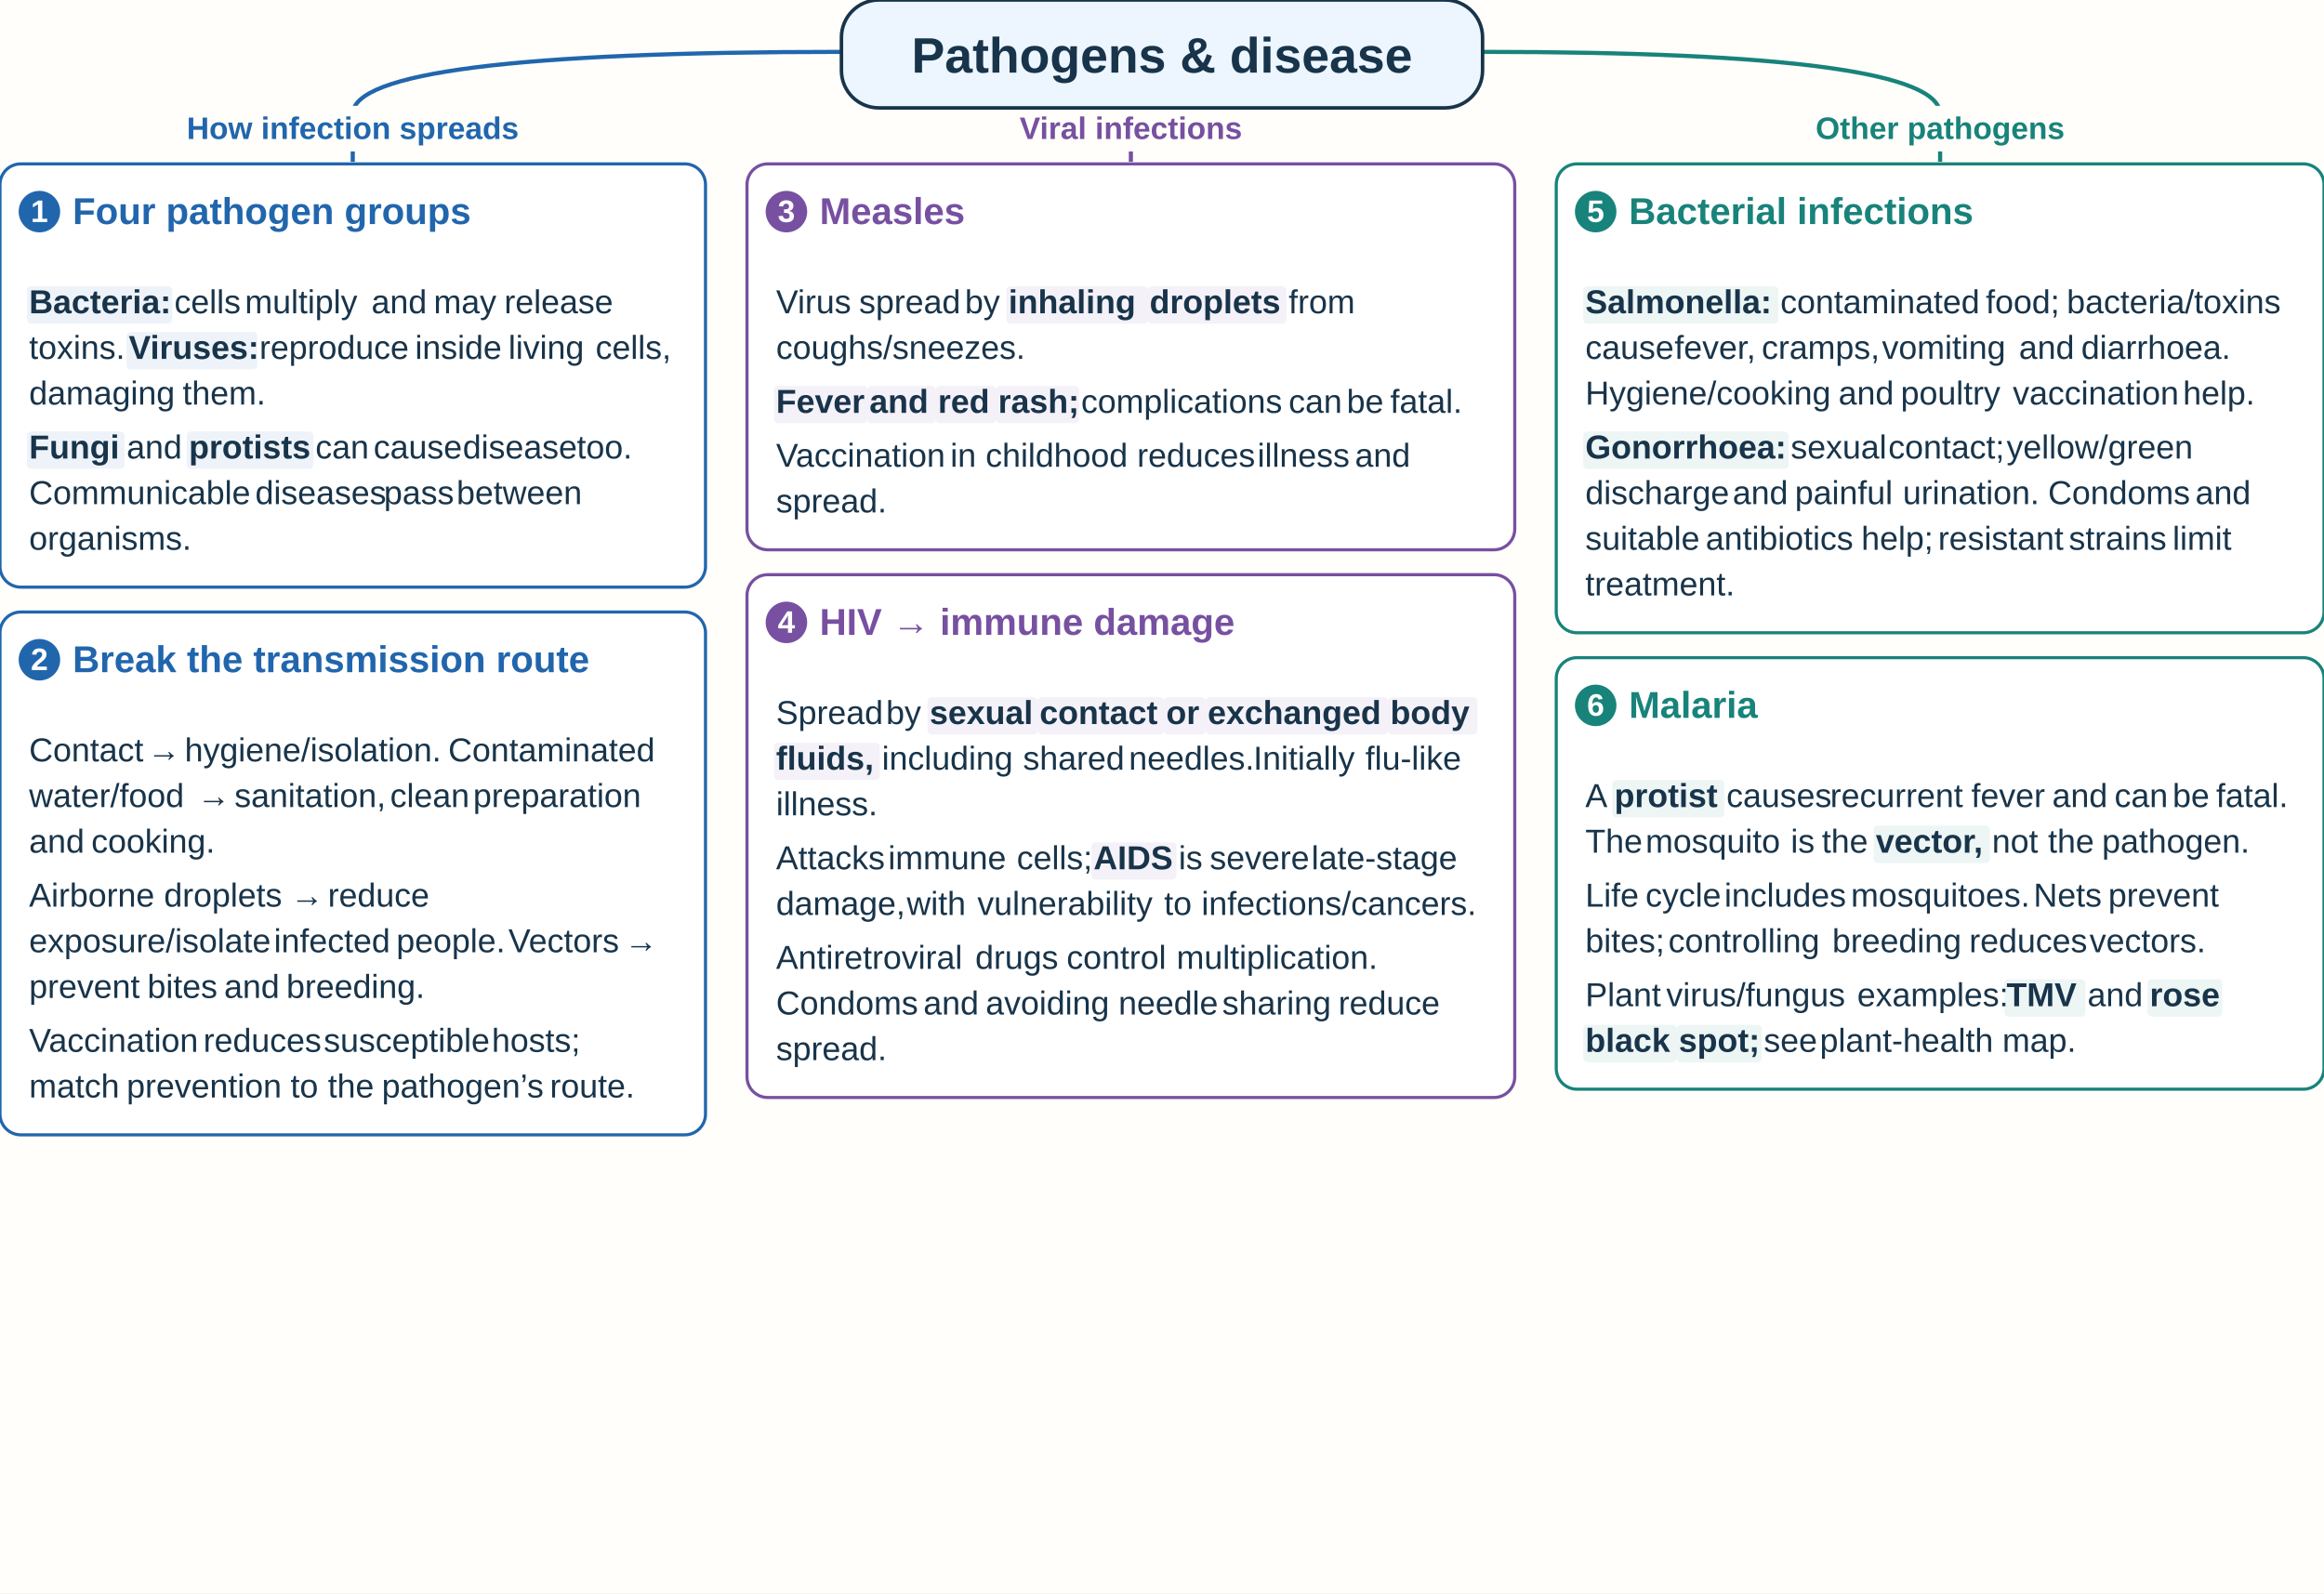
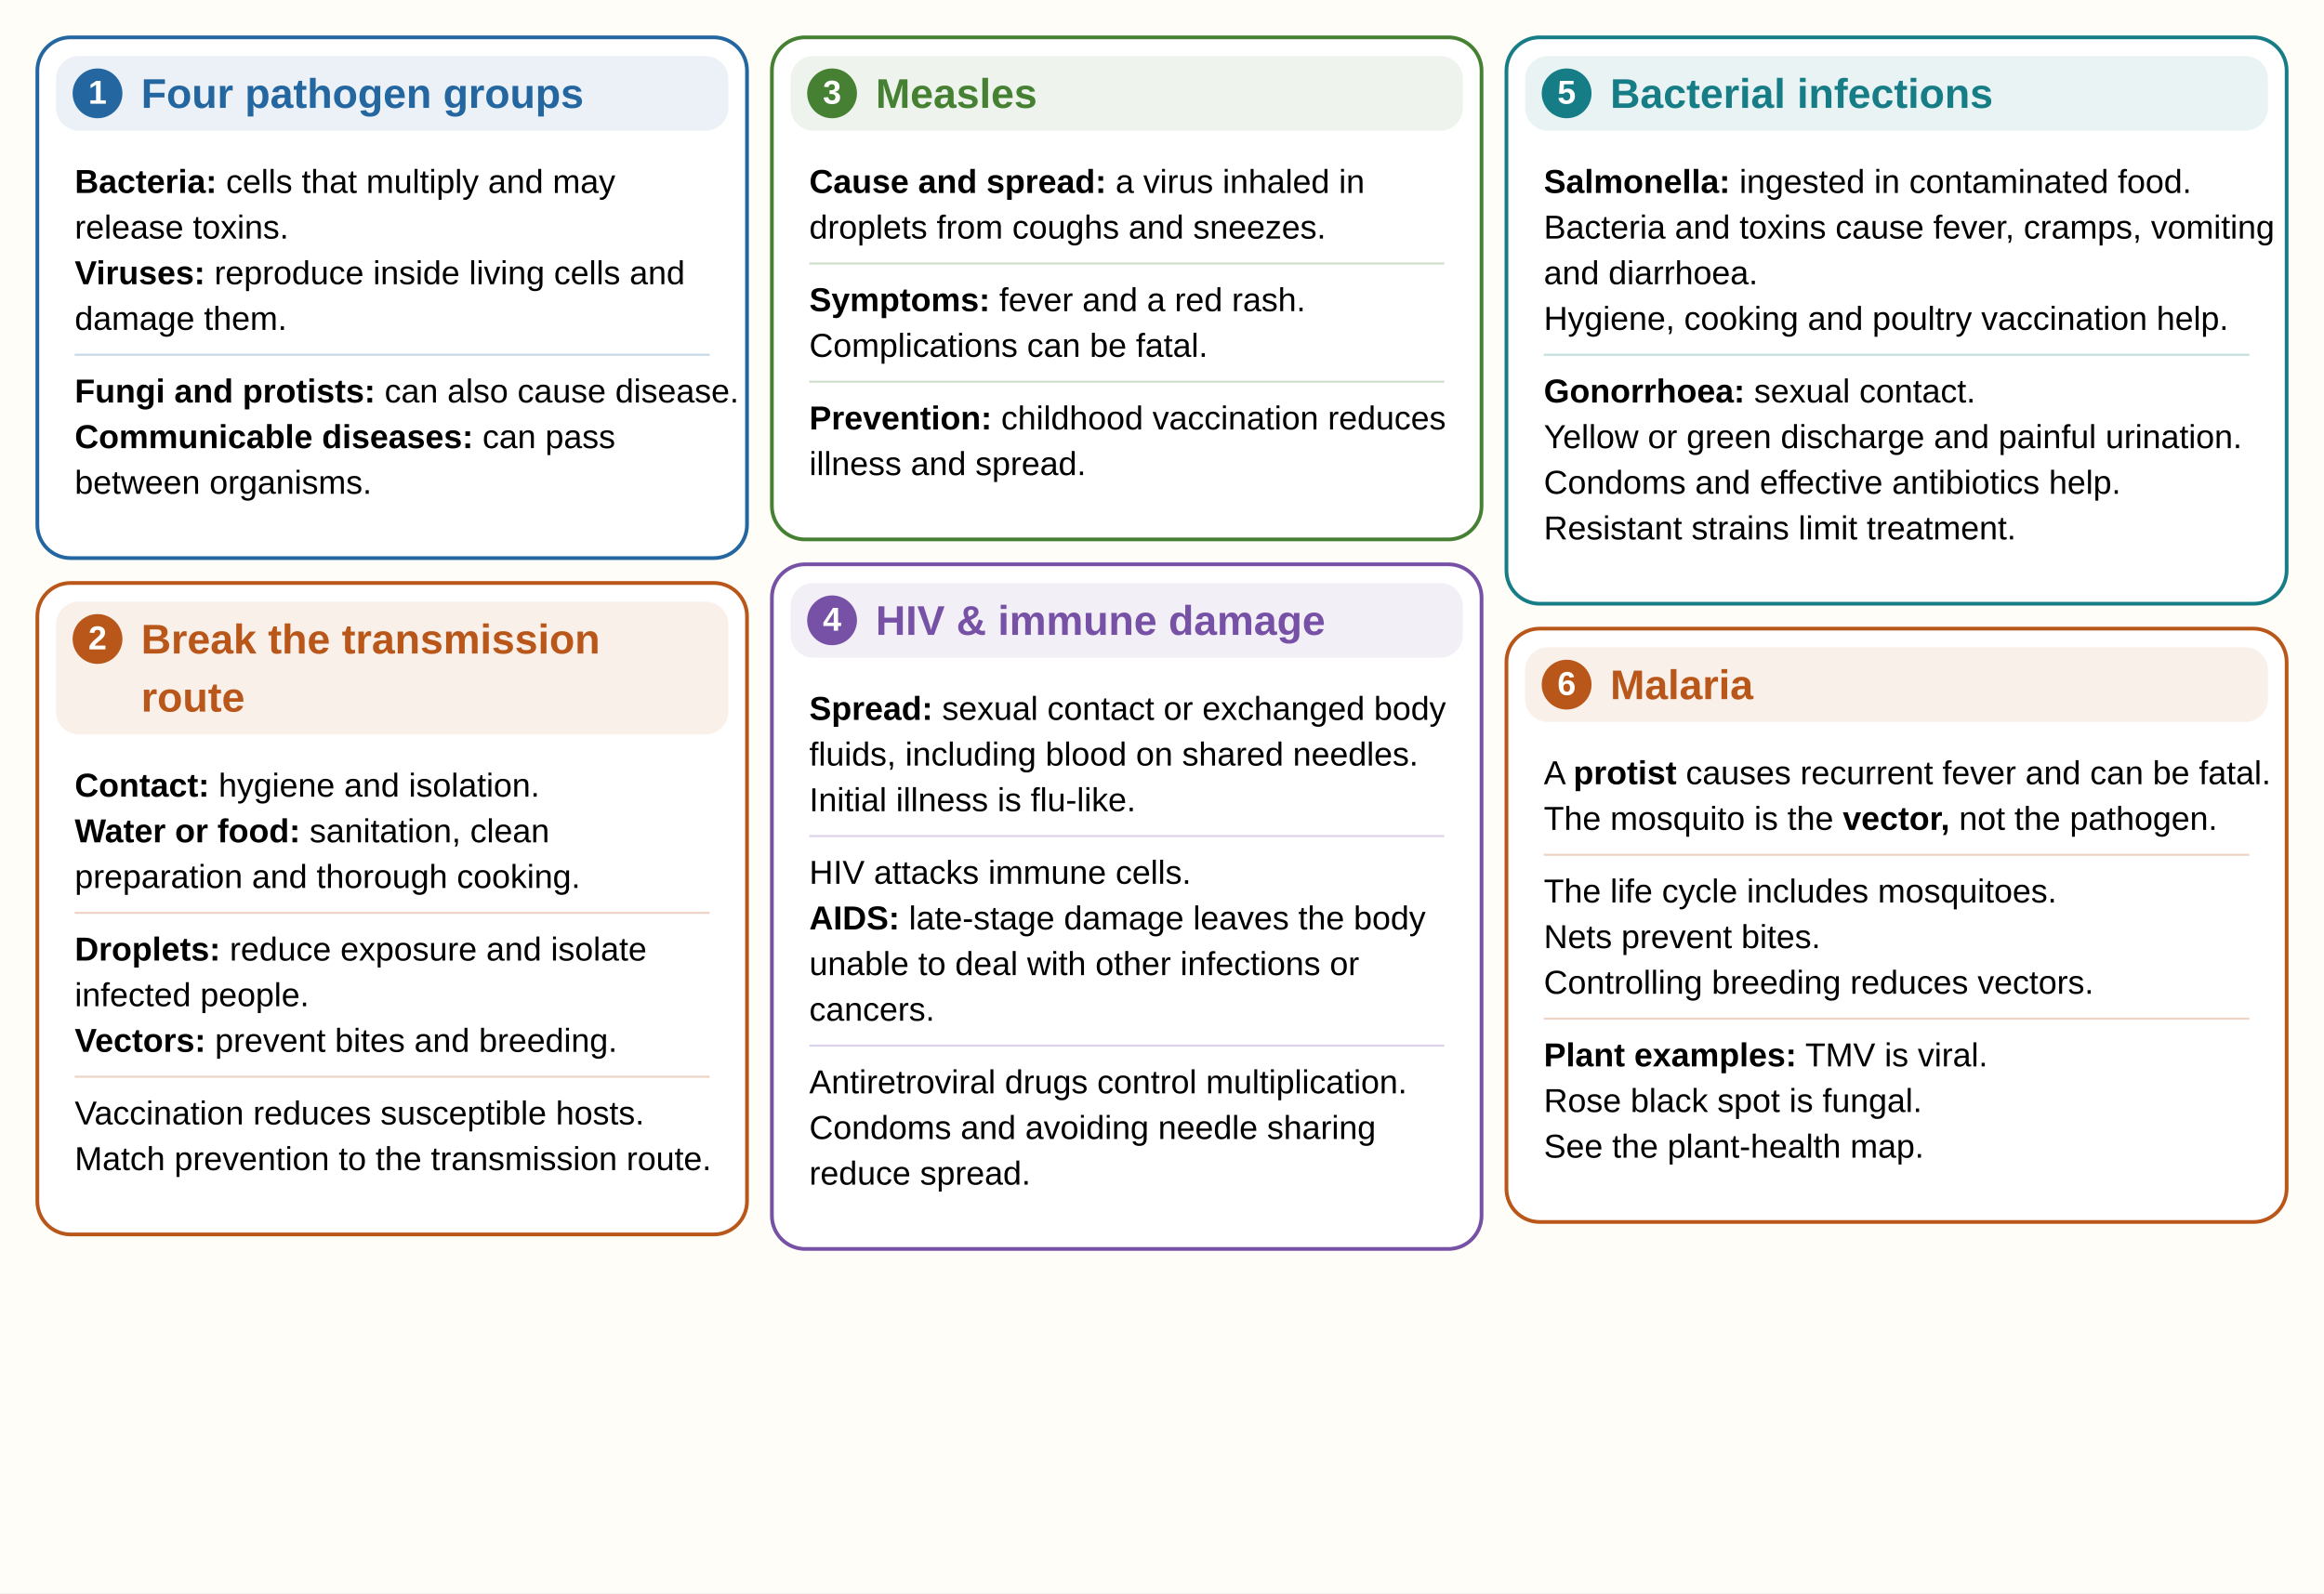
- <svg xmlns="http://www.w3.org/2000/svg" width="2400" height="1645.714" viewBox="0 0 1120 768" role="img" aria-labelledby="title description" data-print-width-mm="277" data-body-size="16">
+ <svg xmlns="http://www.w3.org/2000/svg" width="2400" height="1645.714" viewBox="0 0 1120 768" role="img" aria-labelledby="map-title map-description" data-print-width-mm="277" font-family="Segoe UI,Arial,sans-serif">
  <defs>
-     <radialGradient id="animalFill">
-       <stop stop-color="#fff5de" />
-       <stop offset="1" stop-color="#dceafd" />
-     </radialGradient>
-     <radialGradient id="nucleusFill">
-       <stop stop-color="#ddc7f4" />
-       <stop offset="1" stop-color="#9b79c2" />
-     </radialGradient>
-     <linearGradient id="leafFill" x2="0" y2="1">
-       <stop stop-color="#edf7b8" />
-       <stop offset="1" stop-color="#bfd882" />
-     </linearGradient>
+     <marker id="arrow-2366a0" viewBox="0 0 10 10" refX="9" refY="5" markerWidth="4" markerHeight="4" orient="auto-start-reverse">
+       <path d="M1 1L9 5L1 9" fill="none" stroke="#2366a0" stroke-width="2" stroke-linejoin="round" />
+     </marker>
+     <marker id="arrow-b95619" viewBox="0 0 10 10" refX="9" refY="5" markerWidth="4" markerHeight="4" orient="auto-start-reverse">
+       <path d="M1 1L9 5L1 9" fill="none" stroke="#b95619" stroke-width="2" stroke-linejoin="round" />
+     </marker>
+     <marker id="arrow-468133" viewBox="0 0 10 10" refX="9" refY="5" markerWidth="4" markerHeight="4" orient="auto-start-reverse">
+       <path d="M1 1L9 5L1 9" fill="none" stroke="#468133" stroke-width="2" stroke-linejoin="round" />
+     </marker>
+     <marker id="arrow-7651a5" viewBox="0 0 10 10" refX="9" refY="5" markerWidth="4" markerHeight="4" orient="auto-start-reverse">
+       <path d="M1 1L9 5L1 9" fill="none" stroke="#7651a5" stroke-width="2" stroke-linejoin="round" />
+     </marker>
+     <marker id="arrow-167d87" viewBox="0 0 10 10" refX="9" refY="5" markerWidth="4" markerHeight="4" orient="auto-start-reverse">
+       <path d="M1 1L9 5L1 9" fill="none" stroke="#167d87" stroke-width="2" stroke-linejoin="round" />
+     </marker>
+     <marker id="arrow-b95619" viewBox="0 0 10 10" refX="9" refY="5" markerWidth="4" markerHeight="4" orient="auto-start-reverse">
+       <path d="M1 1L9 5L1 9" fill="none" stroke="#b95619" stroke-width="2" stroke-linejoin="round" />
+     </marker>
  </defs>
-   <rect width="1120" height="768" fill="#fffefa" />
-   <g font-family="Segoe UI, Arial, sans-serif" fill="#18344a">
-     <path class="relationship-path" d="M405.508 25Q170.0 25 170.0 55V78" stroke="#2166ad" stroke-width="2" fill="none" />
-     <rect x="82.0" y="51" width="176.0" height="22" rx="5" fill="#fffefa" />
-     <text class="diagram-label" x="170.00" y="67.00" font-size="15" fill="#2166ad" font-weight="700" text-anchor="middle">How infection spreads</text>
-     <g class="map-section" id="section-1" data-source-panel="0" data-bounds="0,0,340,204" transform="translate(0 79)">
-       <rect width="340" height="204" rx="10" fill="white" stroke="#2166ad" stroke-width="1.5" />
-       <g class="section-heading">
-         <circle cx="19" cy="23" r="10" fill="#2166ad" />
-         <text class="" x="19.00" y="28.00" font-size="15" fill="white" font-weight="700" text-anchor="middle">1</text>
-         <text class="" x="35.00" y="29.00" font-size="18" fill="#2166ad" font-weight="700" text-anchor="start">Four pathogen groups</text>
-       </g>
-       <g class="section-body">
-         <rect x="13.00" y="59.00" width="70.00" height="18" rx="2" fill="#2166ad" opacity=".08" />
-         <text class="body-text" x="14.00" y="72.00" font-size="16" fill="#18344a" font-weight="700" text-anchor="start">Bacteria:</text>
-         <text class="body-text" x="84.00" y="72.00" font-size="16" fill="#18344a" font-weight="400" text-anchor="start">cells</text>
-         <text class="body-text" x="118.00" y="72.00" font-size="16" fill="#18344a" font-weight="400" text-anchor="start">multiply</text>
-         <text class="body-text" x="179.00" y="72.00" font-size="16" fill="#18344a" font-weight="400" text-anchor="start">and</text>
-         <text class="body-text" x="209.00" y="72.00" font-size="16" fill="#18344a" font-weight="400" text-anchor="start">may</text>
-         <text class="body-text" x="243.00" y="72.00" font-size="16" fill="#18344a" font-weight="400" text-anchor="start">release</text>
-         <text class="body-text" x="14.00" y="94.00" font-size="16" fill="#18344a" font-weight="400" text-anchor="start">toxins.</text>
-         <rect x="61.00" y="81.00" width="63.00" height="18" rx="2" fill="#2166ad" opacity=".08" />
-         <text class="body-text" x="62.00" y="94.00" font-size="16" fill="#18344a" font-weight="700" text-anchor="start">Viruses:</text>
-         <text class="body-text" x="125.00" y="94.00" font-size="16" fill="#18344a" font-weight="400" text-anchor="start">reproduce</text>
-         <text class="body-text" x="200.00" y="94.00" font-size="16" fill="#18344a" font-weight="400" text-anchor="start">inside</text>
-         <text class="body-text" x="245.00" y="94.00" font-size="16" fill="#18344a" font-weight="400" text-anchor="start">living</text>
-         <text class="body-text" x="287.00" y="94.00" font-size="16" fill="#18344a" font-weight="400" text-anchor="start">cells,</text>
-         <text class="body-text" x="14.00" y="116.00" font-size="16" fill="#18344a" font-weight="400" text-anchor="start">damaging</text>
-         <text class="body-text" x="88.00" y="116.00" font-size="16" fill="#18344a" font-weight="400" text-anchor="start">them.</text>
-         <rect x="13.00" y="129.00" width="47.00" height="18" rx="2" fill="#2166ad" opacity=".08" />
-         <text class="body-text" x="14.00" y="142.00" font-size="16" fill="#18344a" font-weight="700" text-anchor="start">Fungi</text>
-         <text class="body-text" x="61.00" y="142.00" font-size="16" fill="#18344a" font-weight="400" text-anchor="start">and</text>
-         <rect x="90.00" y="129.00" width="61.00" height="18" rx="2" fill="#2166ad" opacity=".08" />
-         <text class="body-text" x="91.00" y="142.00" font-size="16" fill="#18344a" font-weight="700" text-anchor="start">protists</text>
-         <text class="body-text" x="152.00" y="142.00" font-size="16" fill="#18344a" font-weight="400" text-anchor="start">can</text>
-         <text class="body-text" x="180.00" y="142.00" font-size="16" fill="#18344a" font-weight="400" text-anchor="start">cause</text>
-         <text class="body-text" x="223.00" y="142.00" font-size="16" fill="#18344a" font-weight="400" text-anchor="start">disease</text>
-         <text class="body-text" x="278.00" y="142.00" font-size="16" fill="#18344a" font-weight="400" text-anchor="start">too.</text>
-         <text class="body-text" x="14.00" y="164.00" font-size="16" fill="#18344a" font-weight="400" text-anchor="start">Communicable</text>
-         <text class="body-text" x="123.00" y="164.00" font-size="16" fill="#18344a" font-weight="400" text-anchor="start">diseases</text>
-         <text class="body-text" x="185.00" y="164.00" font-size="16" fill="#18344a" font-weight="400" text-anchor="start">pass</text>
-         <text class="body-text" x="220.00" y="164.00" font-size="16" fill="#18344a" font-weight="400" text-anchor="start">between</text>
-         <text class="body-text" x="14.00" y="186.00" font-size="16" fill="#18344a" font-weight="400" text-anchor="start">organisms.</text>
-       </g>
+   <rect width="1120" height="768" fill="#fffdf8" />
+   <g class="map-section" id="section-1" data-source-panel="0" data-bounds="0,0,342,251" transform="translate(18 18)">
+     <rect width="342" height="251" rx="16" fill="white" stroke="#2366a0" stroke-width="1.8" />
+     <g class="section-heading">
+       <rect x="9" y="9" width="324" height="36" rx="11" fill="#2366a0" opacity=".09" />
+       <circle cx="29" cy="27" r="12" fill="#2366a0" />
+       <text class="diagram-label" x="29" y="32" font-size="16" fill="white" font-weight="700" text-anchor="middle">1</text>
+       <text class="panel-title" x="50" y="34" font-size="20" fill="#2366a0" font-weight="700" text-anchor="start">Four pathogen groups</text>
    </g>
-     <g class="map-section" id="section-2" data-source-panel="1" data-bounds="0,0,340,252" transform="translate(0 295)">
-       <rect width="340" height="252" rx="10" fill="white" stroke="#2166ad" stroke-width="1.5" />
-       <g class="section-heading">
-         <circle cx="19" cy="23" r="10" fill="#2166ad" />
-         <text class="" x="19.00" y="28.00" font-size="15" fill="white" font-weight="700" text-anchor="middle">2</text>
-         <text class="" x="35.00" y="29.00" font-size="18" fill="#2166ad" font-weight="700" text-anchor="start">Break the transmission route</text>
-       </g>
-       <g class="section-body">
-         <text class="body-text" x="14.00" y="72.00" font-size="16" fill="#18344a" font-weight="400" text-anchor="start">Contact</text>
-         <text class="body-text" x="71.00" y="72.00" font-size="16" fill="#18344a" font-weight="400" text-anchor="start">→</text>
-         <text class="body-text" x="89.00" y="72.00" font-size="16" fill="#18344a" font-weight="400" text-anchor="start">hygiene/isolation.</text>
-         <text class="body-text" x="216.00" y="72.00" font-size="16" fill="#18344a" font-weight="400" text-anchor="start">Contaminated</text>
-         <text class="body-text" x="14.00" y="94.00" font-size="16" fill="#18344a" font-weight="400" text-anchor="start">water/food</text>
-         <text class="body-text" x="95.00" y="94.00" font-size="16" fill="#18344a" font-weight="400" text-anchor="start">→</text>
-         <text class="body-text" x="113.00" y="94.00" font-size="16" fill="#18344a" font-weight="400" text-anchor="start">sanitation,</text>
-         <text class="body-text" x="188.00" y="94.00" font-size="16" fill="#18344a" font-weight="400" text-anchor="start">clean</text>
-         <text class="body-text" x="228.00" y="94.00" font-size="16" fill="#18344a" font-weight="400" text-anchor="start">preparation</text>
-         <text class="body-text" x="14.00" y="116.00" font-size="16" fill="#18344a" font-weight="400" text-anchor="start">and</text>
-         <text class="body-text" x="44.00" y="116.00" font-size="16" fill="#18344a" font-weight="400" text-anchor="start">cooking.</text>
-         <text class="body-text" x="14.00" y="142.00" font-size="16" fill="#18344a" font-weight="400" text-anchor="start">Airborne</text>
-         <text class="body-text" x="79.00" y="142.00" font-size="16" fill="#18344a" font-weight="400" text-anchor="start">droplets</text>
-         <text class="body-text" x="140.00" y="142.00" font-size="16" fill="#18344a" font-weight="400" text-anchor="start">→</text>
-         <text class="body-text" x="158.00" y="142.00" font-size="16" fill="#18344a" font-weight="400" text-anchor="start">reduce</text>
-         <text class="body-text" x="14.00" y="164.00" font-size="16" fill="#18344a" font-weight="400" text-anchor="start">exposure/isolate</text>
-         <text class="body-text" x="132.00" y="164.00" font-size="16" fill="#18344a" font-weight="400" text-anchor="start">infected</text>
-         <text class="body-text" x="191.00" y="164.00" font-size="16" fill="#18344a" font-weight="400" text-anchor="start">people.</text>
-         <text class="body-text" x="245.00" y="164.00" font-size="16" fill="#18344a" font-weight="400" text-anchor="start">Vectors</text>
-         <text class="body-text" x="300.98" y="164.00" font-size="16" fill="#18344a" font-weight="400" text-anchor="start">→</text>
-         <text class="body-text" x="14.00" y="186.00" font-size="16" fill="#18344a" font-weight="400" text-anchor="start">prevent</text>
-         <text class="body-text" x="71.00" y="186.00" font-size="16" fill="#18344a" font-weight="400" text-anchor="start">bites</text>
-         <text class="body-text" x="108.00" y="186.00" font-size="16" fill="#18344a" font-weight="400" text-anchor="start">and</text>
-         <text class="body-text" x="138.00" y="186.00" font-size="16" fill="#18344a" font-weight="400" text-anchor="start">breeding.</text>
-         <text class="body-text" x="14.00" y="212.00" font-size="16" fill="#18344a" font-weight="400" text-anchor="start">Vaccination</text>
-         <text class="body-text" x="97.98" y="212.00" font-size="16" fill="#18344a" font-weight="400" text-anchor="start">reduces</text>
-         <text class="body-text" x="155.98" y="212.00" font-size="16" fill="#18344a" font-weight="400" text-anchor="start">susceptible</text>
-         <text class="body-text" x="236.98" y="212.00" font-size="16" fill="#18344a" font-weight="400" text-anchor="start">hosts;</text>
-         <text class="body-text" x="14.00" y="234.00" font-size="16" fill="#18344a" font-weight="400" text-anchor="start">match</text>
-         <text class="body-text" x="61.00" y="234.00" font-size="16" fill="#18344a" font-weight="400" text-anchor="start">prevention</text>
-         <text class="body-text" x="140.00" y="234.00" font-size="16" fill="#18344a" font-weight="400" text-anchor="start">to</text>
-         <text class="body-text" x="158.00" y="234.00" font-size="16" fill="#18344a" font-weight="400" text-anchor="start">the</text>
-         <text class="body-text" x="184.00" y="234.00" font-size="16" fill="#18344a" font-weight="400" text-anchor="start">pathogen’s</text>
-         <text class="body-text" x="264.98" y="234.00" font-size="16" fill="#18344a" font-weight="400" text-anchor="start">route.</text>
-       </g>
+     <g class="section-body">
+       <text class="body-text" x="18" y="75" font-size="16" fill="#000000" font-weight="400" text-anchor="start">
+         <tspan font-weight="700">Bacteria:</tspan> cells that multiply and may</text>
+       <text class="body-text" x="18" y="97" font-size="16" fill="#000000" font-weight="400" text-anchor="start">release toxins.</text>
+       <text class="body-text" x="18" y="119" font-size="16" fill="#000000" font-weight="400" text-anchor="start">
+         <tspan font-weight="700">Viruses:</tspan> reproduce inside living cells and</text>
+       <text class="body-text" x="18" y="141" font-size="16" fill="#000000" font-weight="400" text-anchor="start">damage them.</text>
+       <path class="section-divider" d="M18 153H324" stroke="#2366a0" stroke-opacity=".25" stroke-width="1" fill="none" />
+       <text class="body-text" x="18" y="176" font-size="16" fill="#000000" font-weight="400" text-anchor="start">
+         <tspan font-weight="700">Fungi</tspan>
+         <tspan font-weight="700">and</tspan>
+         <tspan font-weight="700">protists:</tspan> can also cause disease.</text>
+       <text class="body-text" x="18" y="198" font-size="16" fill="#000000" font-weight="400" text-anchor="start">
+         <tspan font-weight="700">Communicable</tspan>
+         <tspan font-weight="700">diseases:</tspan> can pass</text>
+       <text class="body-text" x="18" y="220" font-size="16" fill="#000000" font-weight="400" text-anchor="start">between organisms.</text>
    </g>
-     <path class="relationship-path" d="M560 52Q545.0 55 545.0 55V78" stroke="#7750a1" stroke-width="2" fill="none" />
-     <rect x="482.5" y="51" width="125.0" height="22" rx="5" fill="#fffefa" />
-     <text class="diagram-label" x="545.00" y="67.00" font-size="15" fill="#7750a1" font-weight="700" text-anchor="middle">Viral infections</text>
-     <g class="map-section" id="section-3" data-source-panel="2" data-bounds="0,0,370,186" transform="translate(360 79)">
-       <rect width="370" height="186" rx="10" fill="white" stroke="#7750a1" stroke-width="1.5" />
-       <g class="section-heading">
-         <circle cx="19" cy="23" r="10" fill="#7750a1" />
-         <text class="" x="19.00" y="28.00" font-size="15" fill="white" font-weight="700" text-anchor="middle">3</text>
-         <text class="" x="35.00" y="29.00" font-size="18" fill="#7750a1" font-weight="700" text-anchor="start">Measles</text>
-       </g>
-       <g class="section-body">
-         <text class="body-text" x="14.00" y="72.00" font-size="16" fill="#18344a" font-weight="400" text-anchor="start">Virus</text>
-         <text class="body-text" x="54.00" y="72.00" font-size="16" fill="#18344a" font-weight="400" text-anchor="start">spread</text>
-         <text class="body-text" x="105.00" y="72.00" font-size="16" fill="#18344a" font-weight="400" text-anchor="start">by</text>
-         <rect x="125.00" y="59.00" width="68.00" height="18" rx="2" fill="#7750a1" opacity=".08" />
-         <text class="body-text" x="126.00" y="72.00" font-size="16" fill="#18344a" font-weight="700" text-anchor="start">inhaling</text>
-         <rect x="193.00" y="59.00" width="67.00" height="18" rx="2" fill="#7750a1" opacity=".08" />
-         <text class="body-text" x="194.00" y="72.00" font-size="16" fill="#18344a" font-weight="700" text-anchor="start">droplets</text>
-         <text class="body-text" x="261.00" y="72.00" font-size="16" fill="#18344a" font-weight="400" text-anchor="start">from</text>
-         <text class="body-text" x="14.00" y="94.00" font-size="16" fill="#18344a" font-weight="400" text-anchor="start">coughs/sneezes.</text>
-         <rect x="13.00" y="107.00" width="45.00" height="18" rx="2" fill="#7750a1" opacity=".08" />
-         <text class="body-text" x="14.00" y="120.00" font-size="16" fill="#18344a" font-weight="700" text-anchor="start">Fever</text>
-         <rect x="58.00" y="107.00" width="33.00" height="18" rx="2" fill="#7750a1" opacity=".08" />
-         <text class="body-text" x="59.00" y="120.00" font-size="16" fill="#18344a" font-weight="700" text-anchor="start">and</text>
-         <rect x="91.00" y="107.00" width="29.00" height="18" rx="2" fill="#7750a1" opacity=".08" />
-         <text class="body-text" x="92.00" y="120.00" font-size="16" fill="#18344a" font-weight="700" text-anchor="start">red</text>
-         <rect x="120.00" y="107.00" width="40.00" height="18" rx="2" fill="#7750a1" opacity=".08" />
-         <text class="body-text" x="121.00" y="120.00" font-size="16" fill="#18344a" font-weight="700" text-anchor="start">rash;</text>
-         <text class="body-text" x="161.00" y="120.00" font-size="16" fill="#18344a" font-weight="400" text-anchor="start">complications</text>
-         <text class="body-text" x="261.00" y="120.00" font-size="16" fill="#18344a" font-weight="400" text-anchor="start">can</text>
-         <text class="body-text" x="289.00" y="120.00" font-size="16" fill="#18344a" font-weight="400" text-anchor="start">be</text>
-         <text class="body-text" x="310.00" y="120.00" font-size="16" fill="#18344a" font-weight="400" text-anchor="start">fatal.</text>
-         <text class="body-text" x="14.00" y="146.00" font-size="16" fill="#18344a" font-weight="400" text-anchor="start">Vaccination</text>
-         <text class="body-text" x="97.98" y="146.00" font-size="16" fill="#18344a" font-weight="400" text-anchor="start">in</text>
-         <text class="body-text" x="114.98" y="146.00" font-size="16" fill="#18344a" font-weight="400" text-anchor="start">childhood</text>
-         <text class="body-text" x="187.98" y="146.00" font-size="16" fill="#18344a" font-weight="400" text-anchor="start">reduces</text>
-         <text class="body-text" x="245.98" y="146.00" font-size="16" fill="#18344a" font-weight="400" text-anchor="start">illness</text>
-         <text class="body-text" x="292.98" y="146.00" font-size="16" fill="#18344a" font-weight="400" text-anchor="start">and</text>
-         <text class="body-text" x="14.00" y="168.00" font-size="16" fill="#18344a" font-weight="400" text-anchor="start">spread.</text>
-       </g>
+   </g>
+   <g class="map-section" id="section-2" data-source-panel="1" data-bounds="0,0,342,314" transform="translate(18 281)">
+     <rect width="342" height="314" rx="16" fill="white" stroke="#b95619" stroke-width="1.8" />
+     <g class="section-heading">
+       <rect x="9" y="9" width="324" height="64" rx="11" fill="#b95619" opacity=".09" />
+       <circle cx="29" cy="27" r="12" fill="#b95619" />
+       <text class="diagram-label" x="29" y="32" font-size="16" fill="white" font-weight="700" text-anchor="middle">2</text>
+       <text class="panel-title" x="50" y="34" font-size="20" fill="#b95619" font-weight="700" text-anchor="start">Break the transmission</text>
+       <text class="panel-title" x="50" y="62" font-size="20" fill="#b95619" font-weight="700" text-anchor="start">route</text>
    </g>
-     <g class="map-section" id="section-4" data-source-panel="3" data-bounds="0,0,370,252" transform="translate(360 277)">
-       <rect width="370" height="252" rx="10" fill="white" stroke="#7750a1" stroke-width="1.5" />
-       <g class="section-heading">
-         <circle cx="19" cy="23" r="10" fill="#7750a1" />
-         <text class="" x="19.00" y="28.00" font-size="15" fill="white" font-weight="700" text-anchor="middle">4</text>
-         <text class="" x="35.00" y="29.00" font-size="18" fill="#7750a1" font-weight="700" text-anchor="start">HIV → immune damage</text>
-       </g>
-       <g class="section-body">
-         <text class="body-text" x="14.00" y="72.00" font-size="16" fill="#18344a" font-weight="400" text-anchor="start">Spread</text>
-         <text class="body-text" x="67.00" y="72.00" font-size="16" fill="#18344a" font-weight="400" text-anchor="start">by</text>
-         <rect x="87.00" y="59.00" width="53.00" height="18" rx="2" fill="#7750a1" opacity=".08" />
-         <text class="body-text" x="88.00" y="72.00" font-size="16" fill="#18344a" font-weight="700" text-anchor="start">sexual</text>
-         <rect x="140.00" y="59.00" width="61.00" height="18" rx="2" fill="#7750a1" opacity=".08" />
-         <text class="body-text" x="141.00" y="72.00" font-size="16" fill="#18344a" font-weight="700" text-anchor="start">contact</text>
-         <rect x="201.00" y="59.00" width="20.00" height="18" rx="2" fill="#7750a1" opacity=".08" />
-         <text class="body-text" x="202.00" y="72.00" font-size="16" fill="#18344a" font-weight="700" text-anchor="start">or</text>
-         <rect x="221.00" y="59.00" width="88.00" height="18" rx="2" fill="#7750a1" opacity=".08" />
-         <text class="body-text" x="222.00" y="72.00" font-size="16" fill="#18344a" font-weight="700" text-anchor="start">exchanged</text>
-         <rect x="309.00" y="59.00" width="43.00" height="18" rx="2" fill="#7750a1" opacity=".08" />
-         <text class="body-text" x="310.00" y="72.00" font-size="16" fill="#18344a" font-weight="700" text-anchor="start">body</text>
-         <rect x="13.00" y="81.00" width="51.00" height="18" rx="2" fill="#7750a1" opacity=".08" />
-         <text class="body-text" x="14.00" y="94.00" font-size="16" fill="#18344a" font-weight="700" text-anchor="start">fluids,</text>
-         <text class="body-text" x="65.00" y="94.00" font-size="16" fill="#18344a" font-weight="400" text-anchor="start">including</text>
-         <text class="body-text" x="133.00" y="94.00" font-size="16" fill="#18344a" font-weight="400" text-anchor="start">shared</text>
-         <text class="body-text" x="184.00" y="94.00" font-size="16" fill="#18344a" font-weight="400" text-anchor="start">needles.</text>
-         <text class="body-text" x="244.00" y="94.00" font-size="16" fill="#18344a" font-weight="400" text-anchor="start">Initially</text>
-         <text class="body-text" x="298.00" y="94.00" font-size="16" fill="#18344a" font-weight="400" text-anchor="start">flu-like</text>
-         <text class="body-text" x="14.00" y="116.00" font-size="16" fill="#18344a" font-weight="400" text-anchor="start">illness.</text>
-         <text class="body-text" x="14.00" y="142.00" font-size="16" fill="#18344a" font-weight="400" text-anchor="start">Attacks</text>
-         <text class="body-text" x="68.00" y="142.00" font-size="16" fill="#18344a" font-weight="400" text-anchor="start">immune</text>
-         <text class="body-text" x="130.00" y="142.00" font-size="16" fill="#18344a" font-weight="400" text-anchor="start">cells;</text>
-         <rect x="166.00" y="129.00" width="41.00" height="18" rx="2" fill="#7750a1" opacity=".08" />
-         <text class="body-text" x="167.00" y="142.00" font-size="16" fill="#18344a" font-weight="700" text-anchor="start">AIDS</text>
-         <text class="body-text" x="208.00" y="142.00" font-size="16" fill="#18344a" font-weight="400" text-anchor="start">is</text>
-         <text class="body-text" x="223.00" y="142.00" font-size="16" fill="#18344a" font-weight="400" text-anchor="start">severe</text>
-         <text class="body-text" x="272.00" y="142.00" font-size="16" fill="#18344a" font-weight="400" text-anchor="start">late-stage</text>
-         <text class="body-text" x="14.00" y="164.00" font-size="16" fill="#18344a" font-weight="400" text-anchor="start">damage,</text>
-         <text class="body-text" x="77.00" y="164.00" font-size="16" fill="#18344a" font-weight="400" text-anchor="start">with</text>
-         <text class="body-text" x="111.00" y="164.00" font-size="16" fill="#18344a" font-weight="400" text-anchor="start">vulnerability</text>
-         <text class="body-text" x="201.00" y="164.00" font-size="16" fill="#18344a" font-weight="400" text-anchor="start">to</text>
-         <text class="body-text" x="219.00" y="164.00" font-size="16" fill="#18344a" font-weight="400" text-anchor="start">infections/cancers.</text>
-         <text class="body-text" x="14.00" y="190.00" font-size="16" fill="#18344a" font-weight="400" text-anchor="start">Antiretroviral</text>
-         <text class="body-text" x="110.00" y="190.00" font-size="16" fill="#18344a" font-weight="400" text-anchor="start">drugs</text>
-         <text class="body-text" x="154.00" y="190.00" font-size="16" fill="#18344a" font-weight="400" text-anchor="start">control</text>
-         <text class="body-text" x="207.00" y="190.00" font-size="16" fill="#18344a" font-weight="400" text-anchor="start">multiplication.</text>
-         <text class="body-text" x="14.00" y="212.00" font-size="16" fill="#18344a" font-weight="400" text-anchor="start">Condoms</text>
-         <text class="body-text" x="85.00" y="212.00" font-size="16" fill="#18344a" font-weight="400" text-anchor="start">and</text>
-         <text class="body-text" x="115.00" y="212.00" font-size="16" fill="#18344a" font-weight="400" text-anchor="start">avoiding</text>
-         <text class="body-text" x="179.00" y="212.00" font-size="16" fill="#18344a" font-weight="400" text-anchor="start">needle</text>
-         <text class="body-text" x="229.00" y="212.00" font-size="16" fill="#18344a" font-weight="400" text-anchor="start">sharing</text>
-         <text class="body-text" x="285.00" y="212.00" font-size="16" fill="#18344a" font-weight="400" text-anchor="start">reduce</text>
-         <text class="body-text" x="14.00" y="234.00" font-size="16" fill="#18344a" font-weight="400" text-anchor="start">spread.</text>
-       </g>
+     <g class="section-body">
+       <text class="body-text" x="18" y="103" font-size="16" fill="#000000" font-weight="400" text-anchor="start">
+         <tspan font-weight="700">Contact:</tspan> hygiene and isolation.</text>
+       <text class="body-text" x="18" y="125" font-size="16" fill="#000000" font-weight="400" text-anchor="start">
+         <tspan font-weight="700">Water</tspan>
+         <tspan font-weight="700">or</tspan>
+         <tspan font-weight="700">food:</tspan> sanitation, clean</text>
+       <text class="body-text" x="18" y="147" font-size="16" fill="#000000" font-weight="400" text-anchor="start">preparation and thorough cooking.</text>
+       <path class="section-divider" d="M18 159H324" stroke="#b95619" stroke-opacity=".25" stroke-width="1" fill="none" />
+       <text class="body-text" x="18" y="182" font-size="16" fill="#000000" font-weight="400" text-anchor="start">
+         <tspan font-weight="700">Droplets:</tspan> reduce exposure and isolate</text>
+       <text class="body-text" x="18" y="204" font-size="16" fill="#000000" font-weight="400" text-anchor="start">infected people.</text>
+       <text class="body-text" x="18" y="226" font-size="16" fill="#000000" font-weight="400" text-anchor="start">
+         <tspan font-weight="700">Vectors:</tspan> prevent bites and breeding.</text>
+       <path class="section-divider" d="M18 238H324" stroke="#b95619" stroke-opacity=".25" stroke-width="1" fill="none" />
+       <text class="body-text" x="18" y="261" font-size="16" fill="#000000" font-weight="400" text-anchor="start">Vaccination reduces susceptible hosts.</text>
+       <text class="body-text" x="18" y="283" font-size="16" fill="#000000" font-weight="400" text-anchor="start">Match prevention to the transmission route.</text>
    </g>
-     <path class="relationship-path" d="M714.492 25Q935.0 25 935.0 55V78" stroke="#18837b" stroke-width="2" fill="none" />
-     <rect x="866.0" y="51" width="138.0" height="22" rx="5" fill="#fffefa" />
-     <text class="diagram-label" x="935.00" y="67.00" font-size="15" fill="#18837b" font-weight="700" text-anchor="middle">Other pathogens</text>
-     <g class="map-section" id="section-5" data-source-panel="4" data-bounds="0,0,370,226" transform="translate(750 79)">
-       <rect width="370" height="226" rx="10" fill="white" stroke="#18837b" stroke-width="1.5" />
-       <g class="section-heading">
-         <circle cx="19" cy="23" r="10" fill="#18837b" />
-         <text class="" x="19.00" y="28.00" font-size="15" fill="white" font-weight="700" text-anchor="middle">5</text>
-         <text class="" x="35.00" y="29.00" font-size="18" fill="#18837b" font-weight="700" text-anchor="start">Bacterial infections</text>
-       </g>
-       <g class="section-body">
-         <rect x="13.00" y="59.00" width="94.00" height="18" rx="2" fill="#18837b" opacity=".08" />
-         <text class="body-text" x="14.00" y="72.00" font-size="16" fill="#18344a" font-weight="700" text-anchor="start">Salmonella:</text>
-         <text class="body-text" x="108.00" y="72.00" font-size="16" fill="#18344a" font-weight="400" text-anchor="start">contaminated</text>
-         <text class="body-text" x="207.00" y="72.00" font-size="16" fill="#18344a" font-weight="400" text-anchor="start">food;</text>
-         <text class="body-text" x="246.00" y="72.00" font-size="16" fill="#18344a" font-weight="400" text-anchor="start">bacteria/toxins</text>
-         <text class="body-text" x="14.00" y="94.00" font-size="16" fill="#18344a" font-weight="400" text-anchor="start">cause</text>
-         <text class="body-text" x="57.00" y="94.00" font-size="16" fill="#18344a" font-weight="400" text-anchor="start">fever,</text>
-         <text class="body-text" x="98.98" y="94.00" font-size="16" fill="#18344a" font-weight="400" text-anchor="start">cramps,</text>
-         <text class="body-text" x="156.98" y="94.00" font-size="16" fill="#18344a" font-weight="400" text-anchor="start">vomiting</text>
-         <text class="body-text" x="222.98" y="94.00" font-size="16" fill="#18344a" font-weight="400" text-anchor="start">and</text>
-         <text class="body-text" x="252.98" y="94.00" font-size="16" fill="#18344a" font-weight="400" text-anchor="start">diarrhoea.</text>
-         <text class="body-text" x="14.00" y="116.00" font-size="16" fill="#18344a" font-weight="400" text-anchor="start">Hygiene/cooking</text>
-         <text class="body-text" x="136.00" y="116.00" font-size="16" fill="#18344a" font-weight="400" text-anchor="start">and</text>
-         <text class="body-text" x="166.00" y="116.00" font-size="16" fill="#18344a" font-weight="400" text-anchor="start">poultry</text>
-         <text class="body-text" x="220.00" y="116.00" font-size="16" fill="#18344a" font-weight="400" text-anchor="start">vaccination</text>
-         <text class="body-text" x="302.00" y="116.00" font-size="16" fill="#18344a" font-weight="400" text-anchor="start">help.</text>
-         <rect x="13.00" y="129.00" width="99.00" height="18" rx="2" fill="#18837b" opacity=".08" />
-         <text class="body-text" x="14.00" y="142.00" font-size="16" fill="#18344a" font-weight="700" text-anchor="start">Gonorrhoea:</text>
-         <text class="body-text" x="113.00" y="142.00" font-size="16" fill="#18344a" font-weight="400" text-anchor="start">sexual</text>
-         <text class="body-text" x="160.00" y="142.00" font-size="16" fill="#18344a" font-weight="400" text-anchor="start">contact;</text>
-         <text class="body-text" x="217.00" y="142.00" font-size="16" fill="#18344a" font-weight="400" text-anchor="start">yellow/green</text>
-         <text class="body-text" x="14.00" y="164.00" font-size="16" fill="#18344a" font-weight="400" text-anchor="start">discharge</text>
-         <text class="body-text" x="85.00" y="164.00" font-size="16" fill="#18344a" font-weight="400" text-anchor="start">and</text>
-         <text class="body-text" x="115.00" y="164.00" font-size="16" fill="#18344a" font-weight="400" text-anchor="start">painful</text>
-         <text class="body-text" x="167.00" y="164.00" font-size="16" fill="#18344a" font-weight="400" text-anchor="start">urination.</text>
-         <text class="body-text" x="237.00" y="164.00" font-size="16" fill="#18344a" font-weight="400" text-anchor="start">Condoms</text>
-         <text class="body-text" x="308.00" y="164.00" font-size="16" fill="#18344a" font-weight="400" text-anchor="start">and</text>
-         <text class="body-text" x="14.00" y="186.00" font-size="16" fill="#18344a" font-weight="400" text-anchor="start">suitable</text>
-         <text class="body-text" x="72.00" y="186.00" font-size="16" fill="#18344a" font-weight="400" text-anchor="start">antibiotics</text>
-         <text class="body-text" x="147.00" y="186.00" font-size="16" fill="#18344a" font-weight="400" text-anchor="start">help;</text>
-         <text class="body-text" x="184.00" y="186.00" font-size="16" fill="#18344a" font-weight="400" text-anchor="start">resistant</text>
-         <text class="body-text" x="247.00" y="186.00" font-size="16" fill="#18344a" font-weight="400" text-anchor="start">strains</text>
-         <text class="body-text" x="297.00" y="186.00" font-size="16" fill="#18344a" font-weight="400" text-anchor="start">limit</text>
-         <text class="body-text" x="14.00" y="208.00" font-size="16" fill="#18344a" font-weight="400" text-anchor="start">treatment.</text>
-       </g>
+   </g>
+   <g class="map-section" id="section-3" data-source-panel="2" data-bounds="0,0,342,242" transform="translate(372 18)">
+     <rect width="342" height="242" rx="16" fill="white" stroke="#468133" stroke-width="1.8" />
+     <g class="section-heading">
+       <rect x="9" y="9" width="324" height="36" rx="11" fill="#468133" opacity=".09" />
+       <circle cx="29" cy="27" r="12" fill="#468133" />
+       <text class="diagram-label" x="29" y="32" font-size="16" fill="white" font-weight="700" text-anchor="middle">3</text>
+       <text class="panel-title" x="50" y="34" font-size="20" fill="#468133" font-weight="700" text-anchor="start">Measles</text>
    </g>
-     <g class="map-section" id="section-6" data-source-panel="5" data-bounds="0,0,370,208" transform="translate(750 317)">
-       <rect width="370" height="208" rx="10" fill="white" stroke="#18837b" stroke-width="1.5" />
-       <g class="section-heading">
-         <circle cx="19" cy="23" r="10" fill="#18837b" />
-         <text class="" x="19.00" y="28.00" font-size="15" fill="white" font-weight="700" text-anchor="middle">6</text>
-         <text class="" x="35.00" y="29.00" font-size="18" fill="#18837b" font-weight="700" text-anchor="start">Malaria</text>
-       </g>
-       <g class="section-body">
-         <text class="body-text" x="14.00" y="72.00" font-size="16" fill="#18344a" font-weight="400" text-anchor="start">A</text>
-         <rect x="27.00" y="59.00" width="54.00" height="18" rx="2" fill="#18837b" opacity=".08" />
-         <text class="body-text" x="28.00" y="72.00" font-size="16" fill="#18344a" font-weight="700" text-anchor="start">protist</text>
-         <text class="body-text" x="82.00" y="72.00" font-size="16" fill="#18344a" font-weight="400" text-anchor="start">causes</text>
-         <text class="body-text" x="132.00" y="72.00" font-size="16" fill="#18344a" font-weight="400" text-anchor="start">recurrent</text>
-         <text class="body-text" x="200.00" y="72.00" font-size="16" fill="#18344a" font-weight="400" text-anchor="start">fever</text>
-         <text class="body-text" x="239.00" y="72.00" font-size="16" fill="#18344a" font-weight="400" text-anchor="start">and</text>
-         <text class="body-text" x="269.00" y="72.00" font-size="16" fill="#18344a" font-weight="400" text-anchor="start">can</text>
-         <text class="body-text" x="297.00" y="72.00" font-size="16" fill="#18344a" font-weight="400" text-anchor="start">be</text>
-         <text class="body-text" x="318.00" y="72.00" font-size="16" fill="#18344a" font-weight="400" text-anchor="start">fatal.</text>
-         <text class="body-text" x="14.00" y="94.00" font-size="16" fill="#18344a" font-weight="400" text-anchor="start">The</text>
-         <text class="body-text" x="43.00" y="94.00" font-size="16" fill="#18344a" font-weight="400" text-anchor="start">mosquito</text>
-         <text class="body-text" x="113.00" y="94.00" font-size="16" fill="#18344a" font-weight="400" text-anchor="start">is</text>
-         <text class="body-text" x="128.00" y="94.00" font-size="16" fill="#18344a" font-weight="400" text-anchor="start">the</text>
-         <rect x="153.00" y="81.00" width="55.98" height="18" rx="2" fill="#18837b" opacity=".08" />
-         <text class="body-text" x="154.00" y="94.00" font-size="16" fill="#18344a" font-weight="700" text-anchor="start">vector,</text>
-         <text class="body-text" x="209.98" y="94.00" font-size="16" fill="#18344a" font-weight="400" text-anchor="start">not</text>
-         <text class="body-text" x="236.98" y="94.00" font-size="16" fill="#18344a" font-weight="400" text-anchor="start">the</text>
-         <text class="body-text" x="262.98" y="94.00" font-size="16" fill="#18344a" font-weight="400" text-anchor="start">pathogen.</text>
-         <text class="body-text" x="14.00" y="120.00" font-size="16" fill="#18344a" font-weight="400" text-anchor="start">Life</text>
-         <text class="body-text" x="43.00" y="120.00" font-size="16" fill="#18344a" font-weight="400" text-anchor="start">cycle</text>
-         <text class="body-text" x="81.00" y="120.00" font-size="16" fill="#18344a" font-weight="400" text-anchor="start">includes</text>
-         <text class="body-text" x="142.00" y="120.00" font-size="16" fill="#18344a" font-weight="400" text-anchor="start">mosquitoes.</text>
-         <text class="body-text" x="230.00" y="120.00" font-size="16" fill="#18344a" font-weight="400" text-anchor="start">Nets</text>
-         <text class="body-text" x="266.00" y="120.00" font-size="16" fill="#18344a" font-weight="400" text-anchor="start">prevent</text>
-         <text class="body-text" x="14.00" y="142.00" font-size="16" fill="#18344a" font-weight="400" text-anchor="start">bites;</text>
-         <text class="body-text" x="54.00" y="142.00" font-size="16" fill="#18344a" font-weight="400" text-anchor="start">controlling</text>
-         <text class="body-text" x="133.00" y="142.00" font-size="16" fill="#18344a" font-weight="400" text-anchor="start">breeding</text>
-         <text class="body-text" x="199.00" y="142.00" font-size="16" fill="#18344a" font-weight="400" text-anchor="start">reduces</text>
-         <text class="body-text" x="257.00" y="142.00" font-size="16" fill="#18344a" font-weight="400" text-anchor="start">vectors.</text>
-         <text class="body-text" x="14.00" y="168.00" font-size="16" fill="#18344a" font-weight="400" text-anchor="start">Plant</text>
-         <text class="body-text" x="53.00" y="168.00" font-size="16" fill="#18344a" font-weight="400" text-anchor="start">virus/fungus</text>
-         <text class="body-text" x="145.00" y="168.00" font-size="16" fill="#18344a" font-weight="400" text-anchor="start">examples:</text>
-         <rect x="216.00" y="155.00" width="39.00" height="18" rx="2" fill="#18837b" opacity=".08" />
-         <text class="body-text" x="217.00" y="168.00" font-size="16" fill="#18344a" font-weight="700" text-anchor="start">TMV</text>
-         <text class="body-text" x="256.00" y="168.00" font-size="16" fill="#18344a" font-weight="400" text-anchor="start">and</text>
-         <rect x="285.00" y="155.00" width="36.00" height="18" rx="2" fill="#18837b" opacity=".08" />
-         <text class="body-text" x="286.00" y="168.00" font-size="16" fill="#18344a" font-weight="700" text-anchor="start">rose</text>
-         <rect x="13.00" y="177.00" width="45.00" height="18" rx="2" fill="#18837b" opacity=".08" />
-         <text class="body-text" x="14.00" y="190.00" font-size="16" fill="#18344a" font-weight="700" text-anchor="start">black</text>
-         <rect x="58.00" y="177.00" width="41.00" height="18" rx="2" fill="#18837b" opacity=".08" />
-         <text class="body-text" x="59.00" y="190.00" font-size="16" fill="#18344a" font-weight="700" text-anchor="start">spot;</text>
-         <text class="body-text" x="100.00" y="190.00" font-size="16" fill="#18344a" font-weight="400" text-anchor="start">see</text>
-         <text class="body-text" x="127.00" y="190.00" font-size="16" fill="#18344a" font-weight="400" text-anchor="start">plant-health</text>
-         <text class="body-text" x="214.98" y="190.00" font-size="16" fill="#18344a" font-weight="400" text-anchor="start">map.</text>
-       </g>
+     <g class="section-body">
+       <text class="body-text" x="18" y="75" font-size="16" fill="#000000" font-weight="400" text-anchor="start">
+         <tspan font-weight="700">Cause</tspan>
+         <tspan font-weight="700">and</tspan>
+         <tspan font-weight="700">spread:</tspan> a virus inhaled in</text>
+       <text class="body-text" x="18" y="97" font-size="16" fill="#000000" font-weight="400" text-anchor="start">droplets from coughs and sneezes.</text>
+       <path class="section-divider" d="M18 109H324" stroke="#468133" stroke-opacity=".25" stroke-width="1" fill="none" />
+       <text class="body-text" x="18" y="132" font-size="16" fill="#000000" font-weight="400" text-anchor="start">
+         <tspan font-weight="700">Symptoms:</tspan> fever and a red rash.</text>
+       <text class="body-text" x="18" y="154" font-size="16" fill="#000000" font-weight="400" text-anchor="start">Complications can be fatal.</text>
+       <path class="section-divider" d="M18 166H324" stroke="#468133" stroke-opacity=".25" stroke-width="1" fill="none" />
+       <text class="body-text" x="18" y="189" font-size="16" fill="#000000" font-weight="400" text-anchor="start">
+         <tspan font-weight="700">Prevention:</tspan> childhood vaccination reduces</text>
+       <text class="body-text" x="18" y="211" font-size="16" fill="#000000" font-weight="400" text-anchor="start">illness and spread.</text>
    </g>
-     <g class="map-hub" data-bounds="405.5078125,0,308.984375,52">
-       <rect x="405.508" width="308.984" height="52" rx="18" fill="#edf5ff" stroke="#18344a" stroke-width="1.7" />
-       <text class="" x="560.00" y="35.00" font-size="24" fill="#18344a" font-weight="700" text-anchor="middle">Pathogens &amp; disease</text>
+   </g>
+   <g class="map-section" id="section-4" data-source-panel="3" data-bounds="0,0,342,330" transform="translate(372 272)">
+     <rect width="342" height="330" rx="16" fill="white" stroke="#7651a5" stroke-width="1.8" />
+     <g class="section-heading">
+       <rect x="9" y="9" width="324" height="36" rx="11" fill="#7651a5" opacity=".09" />
+       <circle cx="29" cy="27" r="12" fill="#7651a5" />
+       <text class="diagram-label" x="29" y="32" font-size="16" fill="white" font-weight="700" text-anchor="middle">4</text>
+       <text class="panel-title" x="50" y="34" font-size="20" fill="#7651a5" font-weight="700" text-anchor="start">HIV &amp; immune damage</text>
+     </g>
+     <g class="section-body">
+       <text class="body-text" x="18" y="75" font-size="16" fill="#000000" font-weight="400" text-anchor="start">
+         <tspan font-weight="700">Spread:</tspan> sexual contact or exchanged body</text>
+       <text class="body-text" x="18" y="97" font-size="16" fill="#000000" font-weight="400" text-anchor="start">fluids, including blood on shared needles.</text>
+       <text class="body-text" x="18" y="119" font-size="16" fill="#000000" font-weight="400" text-anchor="start">Initial illness is flu-like.</text>
+       <path class="section-divider" d="M18 131H324" stroke="#7651a5" stroke-opacity=".25" stroke-width="1" fill="none" />
+       <text class="body-text" x="18" y="154" font-size="16" fill="#000000" font-weight="400" text-anchor="start">HIV attacks immune cells.</text>
+       <text class="body-text" x="18" y="176" font-size="16" fill="#000000" font-weight="400" text-anchor="start">
+         <tspan font-weight="700">AIDS:</tspan> late-stage damage leaves the body</text>
+       <text class="body-text" x="18" y="198" font-size="16" fill="#000000" font-weight="400" text-anchor="start">unable to deal with other infections or</text>
+       <text class="body-text" x="18" y="220" font-size="16" fill="#000000" font-weight="400" text-anchor="start">cancers.</text>
+       <path class="section-divider" d="M18 232H324" stroke="#7651a5" stroke-opacity=".25" stroke-width="1" fill="none" />
+       <text class="body-text" x="18" y="255" font-size="16" fill="#000000" font-weight="400" text-anchor="start">Antiretroviral drugs control multiplication.</text>
+       <text class="body-text" x="18" y="277" font-size="16" fill="#000000" font-weight="400" text-anchor="start">Condoms and avoiding needle sharing</text>
+       <text class="body-text" x="18" y="299" font-size="16" fill="#000000" font-weight="400" text-anchor="start">reduce spread.</text>
+     </g>
+   </g>
+   <g class="map-section" id="section-5" data-source-panel="4" data-bounds="0,0,376,273" transform="translate(726 18)">
+     <rect width="376" height="273" rx="16" fill="white" stroke="#167d87" stroke-width="1.8" />
+     <g class="section-heading">
+       <rect x="9" y="9" width="358" height="36" rx="11" fill="#167d87" opacity=".09" />
+       <circle cx="29" cy="27" r="12" fill="#167d87" />
+       <text class="diagram-label" x="29" y="32" font-size="16" fill="white" font-weight="700" text-anchor="middle">5</text>
+       <text class="panel-title" x="50" y="34" font-size="20" fill="#167d87" font-weight="700" text-anchor="start">Bacterial infections</text>
+     </g>
+     <g class="section-body">
+       <text class="body-text" x="18" y="75" font-size="16" fill="#000000" font-weight="400" text-anchor="start">
+         <tspan font-weight="700">Salmonella:</tspan> ingested in contaminated food.</text>
+       <text class="body-text" x="18" y="97" font-size="16" fill="#000000" font-weight="400" text-anchor="start">Bacteria and toxins cause fever, cramps, vomiting</text>
+       <text class="body-text" x="18" y="119" font-size="16" fill="#000000" font-weight="400" text-anchor="start">and diarrhoea.</text>
+       <text class="body-text" x="18" y="141" font-size="16" fill="#000000" font-weight="400" text-anchor="start">Hygiene, cooking and poultry vaccination help.</text>
+       <path class="section-divider" d="M18 153H358" stroke="#167d87" stroke-opacity=".25" stroke-width="1" fill="none" />
+       <text class="body-text" x="18" y="176" font-size="16" fill="#000000" font-weight="400" text-anchor="start">
+         <tspan font-weight="700">Gonorrhoea:</tspan> sexual contact.</text>
+       <text class="body-text" x="18" y="198" font-size="16" fill="#000000" font-weight="400" text-anchor="start">Yellow or green discharge and painful urination.</text>
+       <text class="body-text" x="18" y="220" font-size="16" fill="#000000" font-weight="400" text-anchor="start">Condoms and effective antibiotics help.</text>
+       <text class="body-text" x="18" y="242" font-size="16" fill="#000000" font-weight="400" text-anchor="start">Resistant strains limit treatment.</text>
+     </g>
+   </g>
+   <g class="map-section" id="section-6" data-source-panel="5" data-bounds="0,0,376,286" transform="translate(726 303)">
+     <rect width="376" height="286" rx="16" fill="white" stroke="#b95619" stroke-width="1.8" />
+     <g class="section-heading">
+       <rect x="9" y="9" width="358" height="36" rx="11" fill="#b95619" opacity=".09" />
+       <circle cx="29" cy="27" r="12" fill="#b95619" />
+       <text class="diagram-label" x="29" y="32" font-size="16" fill="white" font-weight="700" text-anchor="middle">6</text>
+       <text class="panel-title" x="50" y="34" font-size="20" fill="#b95619" font-weight="700" text-anchor="start">Malaria</text>
+     </g>
+     <g class="section-body">
+       <text class="body-text" x="18" y="75" font-size="16" fill="#000000" font-weight="400" text-anchor="start">A <tspan font-weight="700">protist</tspan> causes recurrent fever and can be fatal.</text>
+       <text class="body-text" x="18" y="97" font-size="16" fill="#000000" font-weight="400" text-anchor="start">The mosquito is the <tspan font-weight="700">vector,</tspan> not the pathogen.</text>
+       <path class="section-divider" d="M18 109H358" stroke="#b95619" stroke-opacity=".25" stroke-width="1" fill="none" />
+       <text class="body-text" x="18" y="132" font-size="16" fill="#000000" font-weight="400" text-anchor="start">The life cycle includes mosquitoes.</text>
+       <text class="body-text" x="18" y="154" font-size="16" fill="#000000" font-weight="400" text-anchor="start">Nets prevent bites.</text>
+       <text class="body-text" x="18" y="176" font-size="16" fill="#000000" font-weight="400" text-anchor="start">Controlling breeding reduces vectors.</text>
+       <path class="section-divider" d="M18 188H358" stroke="#b95619" stroke-opacity=".25" stroke-width="1" fill="none" />
+       <text class="body-text" x="18" y="211" font-size="16" fill="#000000" font-weight="400" text-anchor="start">
+         <tspan font-weight="700">Plant</tspan>
+         <tspan font-weight="700">examples:</tspan> TMV is viral.</text>
+       <text class="body-text" x="18" y="233" font-size="16" fill="#000000" font-weight="400" text-anchor="start">Rose black spot is fungal.</text>
+       <text class="body-text" x="18" y="255" font-size="16" fill="#000000" font-weight="400" text-anchor="start">See the plant-health map.</text>
    </g>
  </g>
</svg>
